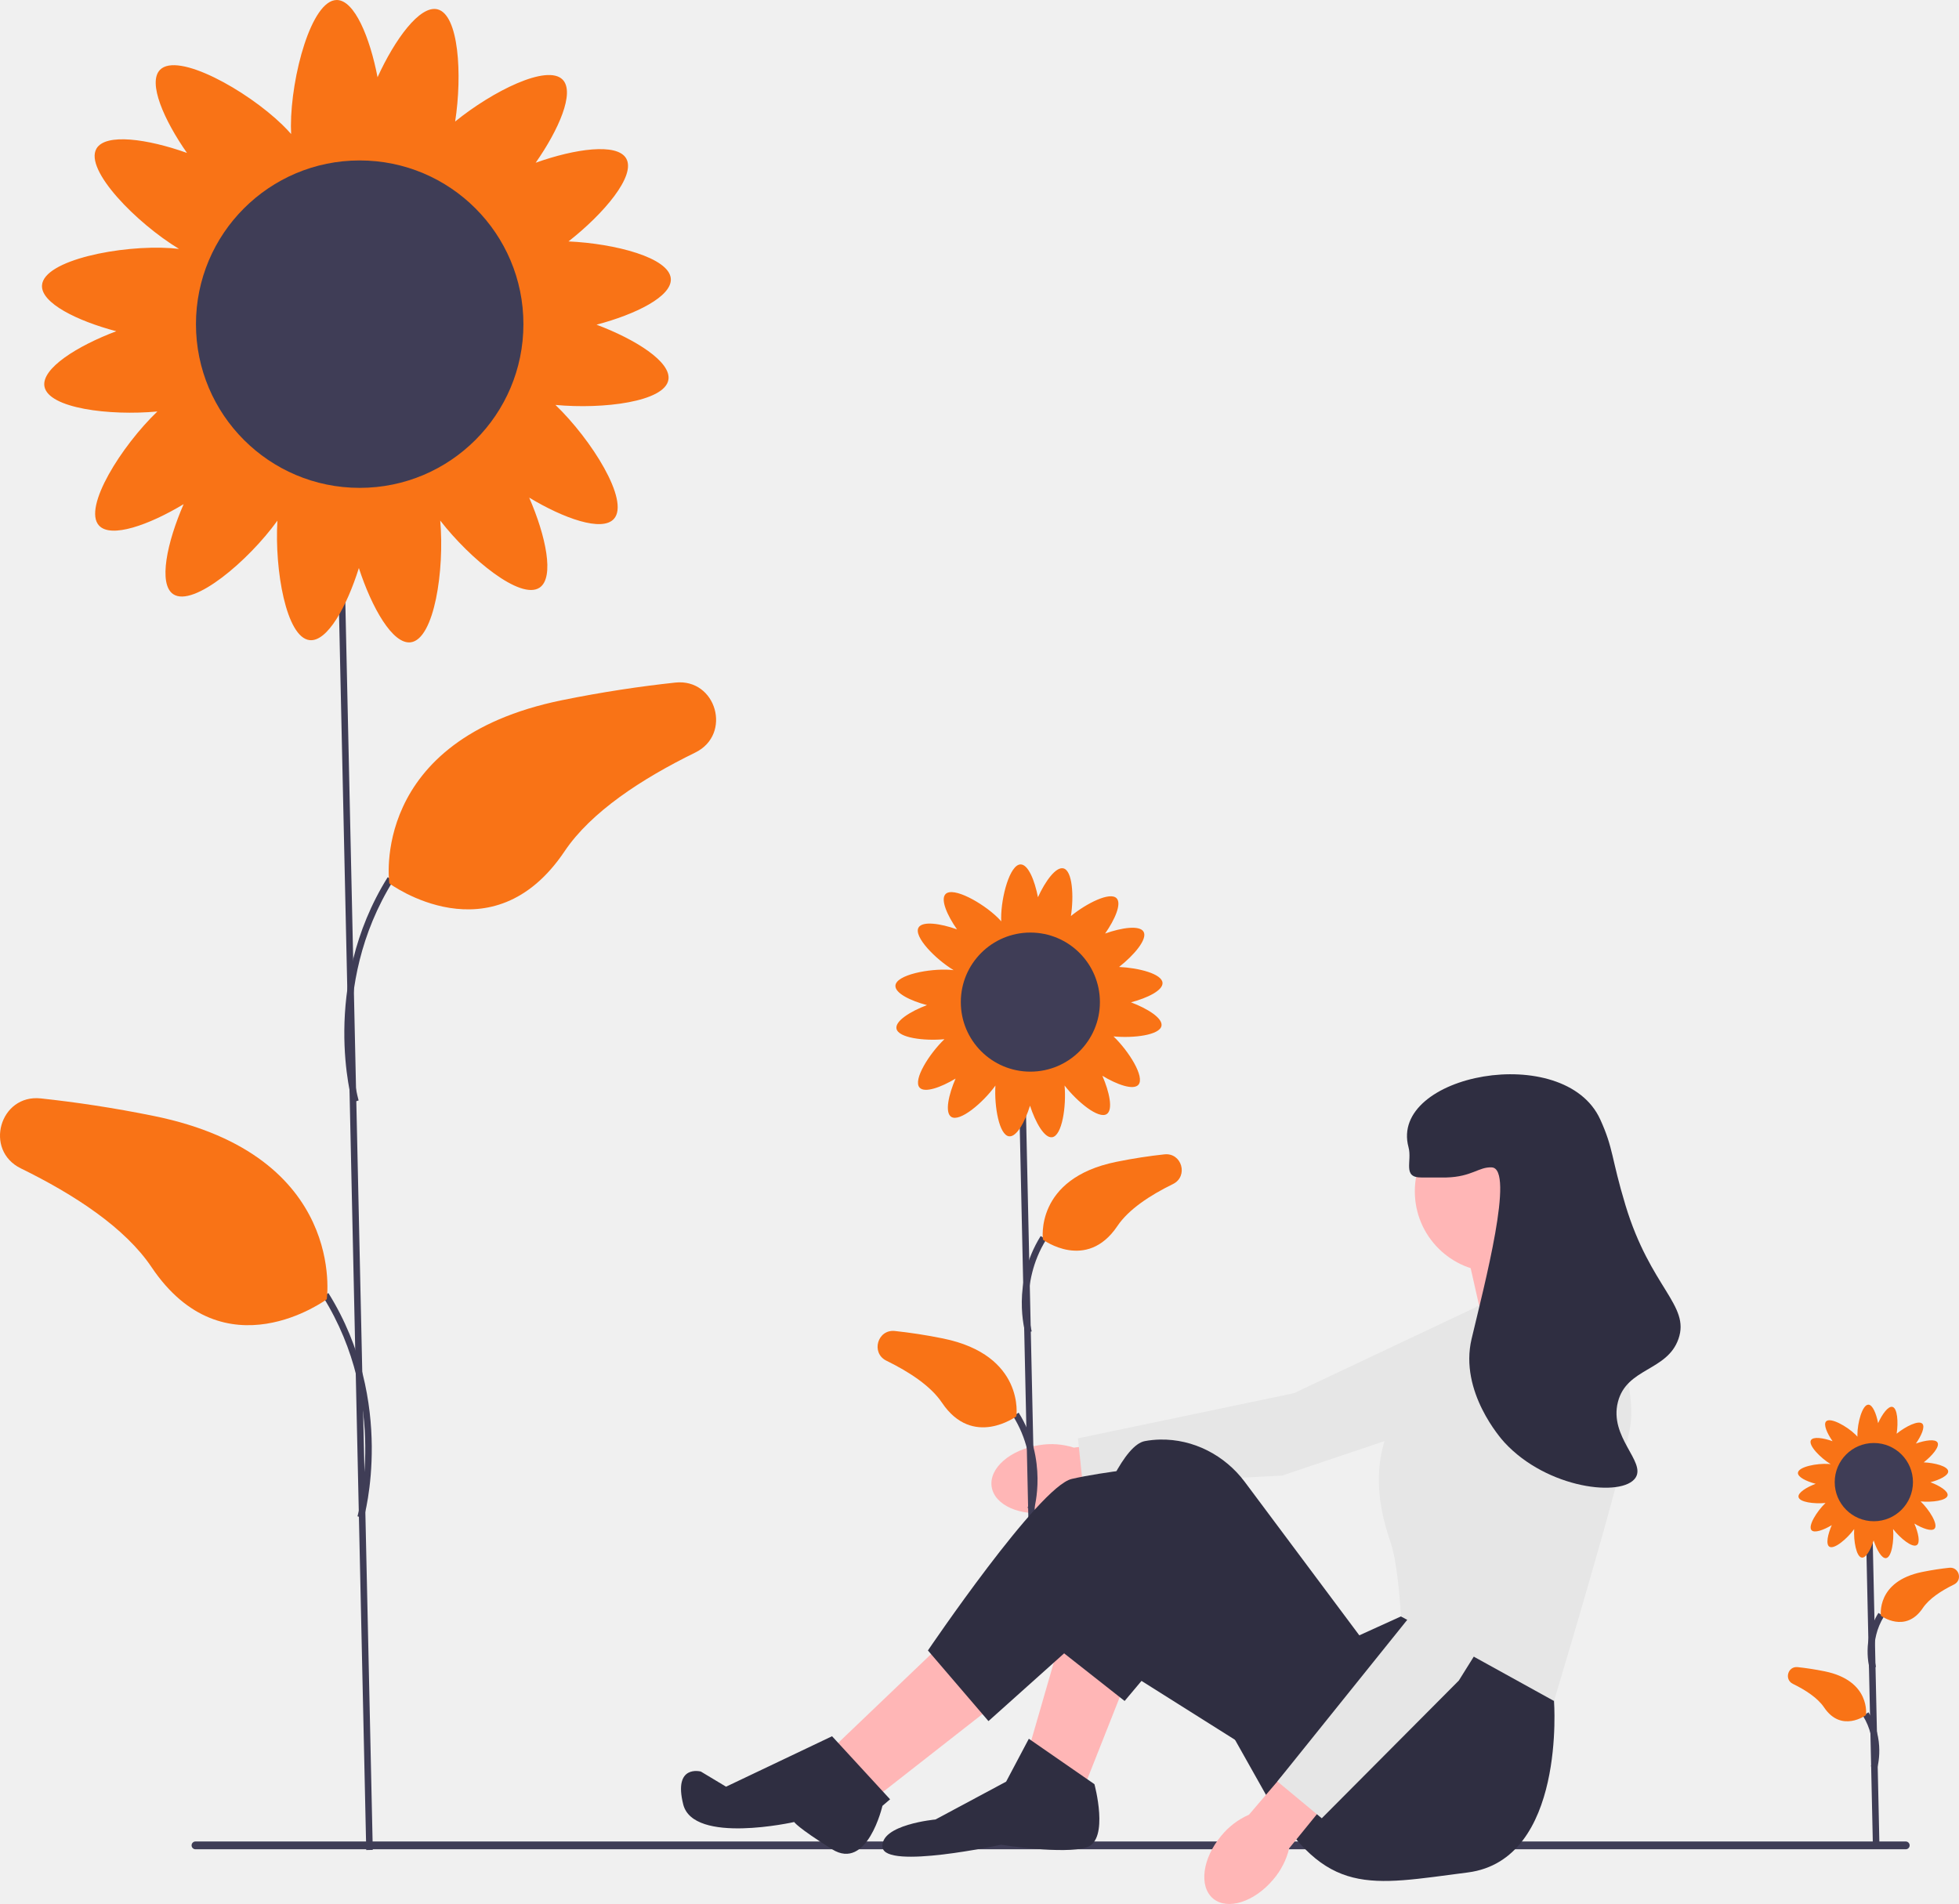
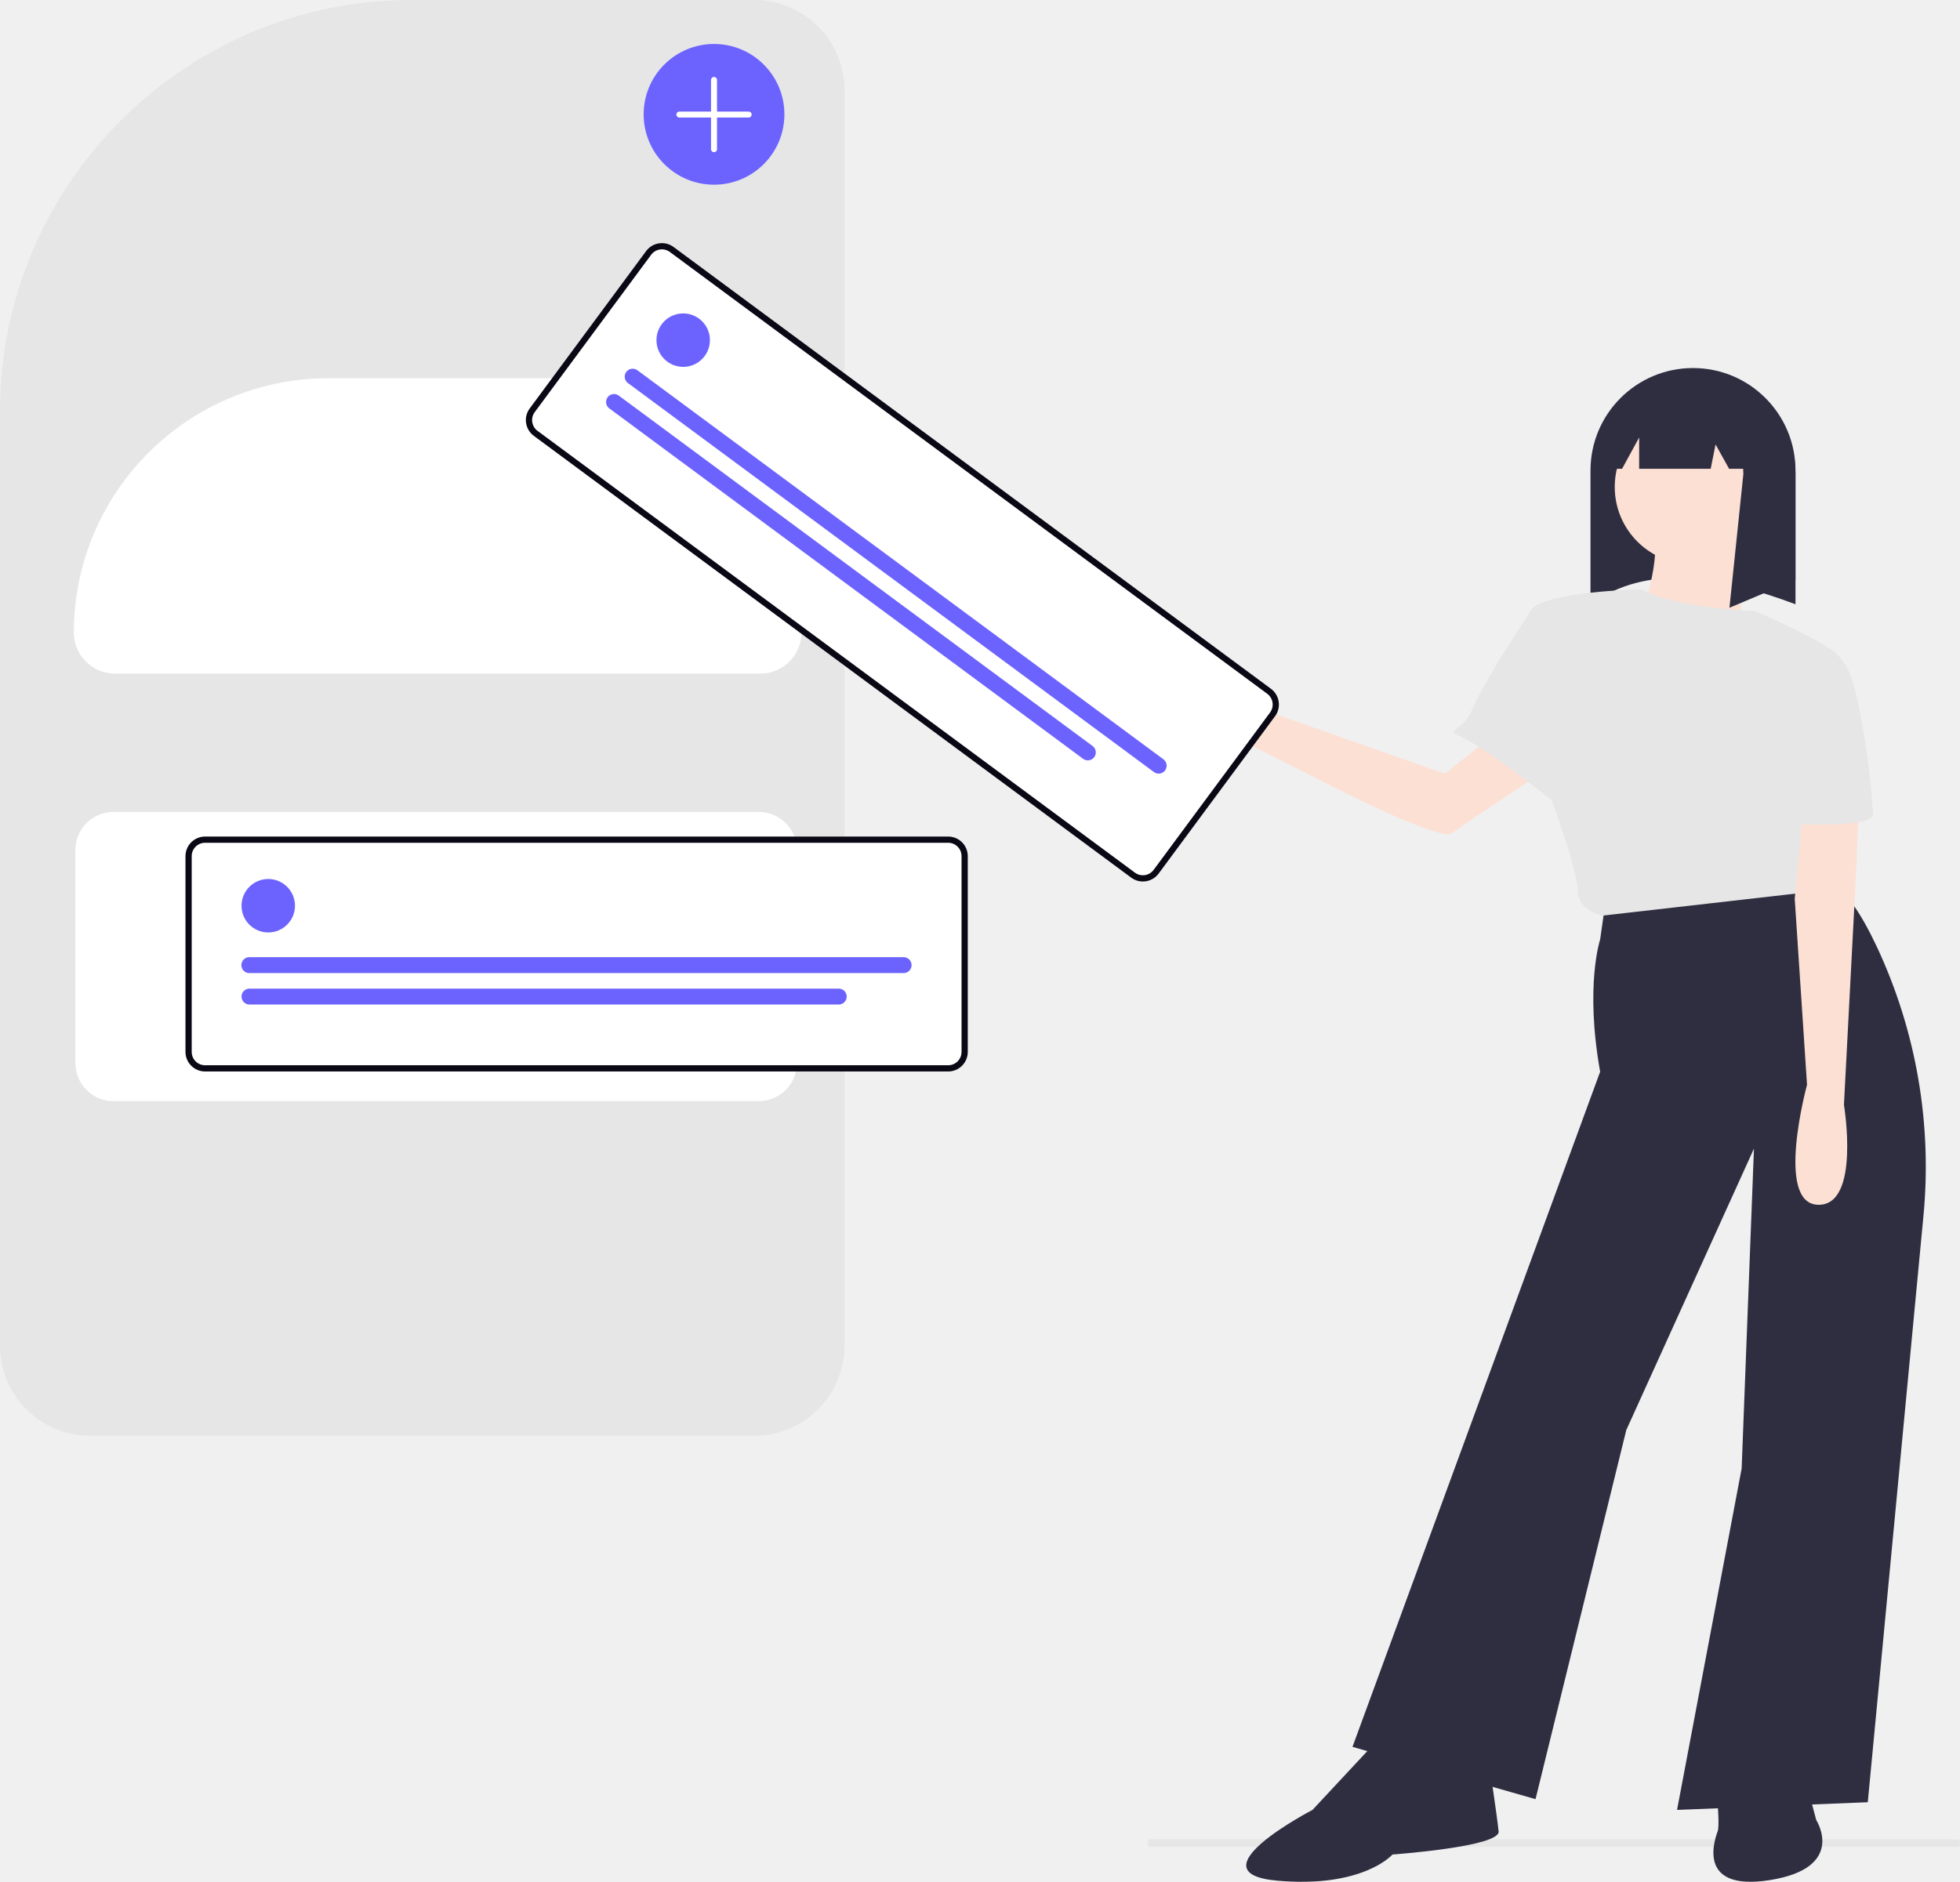
- <svg xmlns="http://www.w3.org/2000/svg" width="598.253" height="581.498" viewBox="0 0 598.253 581.498" role="img" artist="Katerina Limpitsouni" source="https://undraw.co/">
-   <path id="uuid-207e1ec5-f316-41d7-bdda-8b0dd0a2bd60-10770" d="M317.376,441.361c-8.897,1.364-15.405,7.059-14.536,12.721,.869,5.662,8.784,9.145,17.684,7.779,3.563-.497,6.954-1.839,9.892-3.915l37.623-6.254-2.511-14.872-37.538,5.312c-3.426-1.101-7.065-1.366-10.614-.772Z" fill="#ffb6b6" />
-   <polygon points="479.501 395.005 464.912 425.961 391.575 450.649 330.719 453.896 329.195 439.279 395.148 425.489 462.825 393.508 479.501 395.005" fill="#e6e6e6" />
-   <g>
-     <rect x="313.022" y="330.245" width="2.001" height="173.776" transform="translate(-9.1013 7.00975) rotate(-1.26066)" fill="#3f3d56" />
-     <path d="M313.154,407.168c-.181-.616-4.327-15.269,4.651-29.671l1.697,1.059c-8.49,13.618-4.47,27.907-4.429,28.051l-1.919,.562Z" fill="#3f3d56" />
-     <path d="M318.507,378.609s-2.729-18.655,22.414-23.775c5.238-1.067,10.163-1.796,14.677-2.281,5.329-.573,7.407,6.721,2.593,9.077-6.971,3.412-13.529,7.711-16.947,12.802-9.427,14.04-22.738,4.178-22.738,4.178Z" fill="#F97316" />
-     <path d="M315.74,461.115l-1.919-.562c.042-.144,4.061-14.433-4.429-28.051l1.697-1.059c8.978,14.402,4.832,29.055,4.651,29.671Z" fill="#3f3d56" />
-     <path d="M310.388,432.556s2.729-18.655-22.414-23.775c-5.238-1.067-10.163-1.796-14.677-2.281-5.329-.573-7.407,6.721-2.593,9.077,6.971,3.412,13.529,7.711,16.947,12.802,9.427,14.04,22.738,4.178,22.738,4.178Z" fill="#F97316" />
-     <path d="M345.383,306.122c5.061-1.334,9.794-3.66,9.637-5.96-.186-2.733-7.213-4.563-13.275-4.842,4.572-3.577,8.773-8.522,7.488-10.758-1.181-2.056-6.676-1.26-11.745,.551,3-4.289,5.109-9.122,3.503-10.776-2.001-2.06-9.102,1.496-13.948,5.427,.943-6.124,.466-13.853-2.28-14.553-2.298-.585-5.554,3.911-7.787,8.81-.987-5.14-2.984-10.02-5.29-10.02-3.284,0-5.947,9.902-5.947,16.354,0,.365,.01,.708,.026,1.036-.33-.382-.707-.781-1.138-1.2-4.628-4.495-13.587-9.484-15.875-7.127-1.606,1.654,.503,6.487,3.503,10.776-5.069-1.811-10.564-2.607-11.745-.551-1.587,2.763,5.197,9.659,10.711,13.003-.331-.04-.68-.074-1.05-.099-6.436-.439-16.497,1.543-16.721,4.82-.157,2.3,4.576,4.625,9.637,5.96-5.039,1.894-9.746,4.837-9.319,7.169,.519,2.831,8.429,3.821,14.648,3.241-4.646,4.458-9.684,12.444-7.582,14.784,1.541,1.715,6.506-.06,10.989-2.761-2.152,4.934-3.32,10.362-1.349,11.68,2.604,1.742,9.747-4.321,13.513-9.539-.384,6.383,1.144,15.152,4.174,15.498,2.291,.262,4.829-4.36,6.393-9.355,1.663,5.12,4.388,9.957,6.737,9.636,3.055-.417,4.387-9.405,3.817-15.793,3.885,5.003,10.422,10.353,12.889,8.704,1.971-1.318,.802-6.746-1.349-11.68,4.483,2.701,9.449,4.476,10.989,2.761,2.103-2.34-2.936-10.326-7.582-14.784,6.219,.58,14.129-.411,14.648-3.241,.427-2.332-4.28-5.275-9.319-7.169Zm-27.251,18.055c-1.301,.178-2.49,.431-3.395,1.078-.961-.954-2.365-1.245-3.925-1.423-1.747-.2-3.336-.219-4.547,.79-.443-1.232-1.533-2.107-2.802-2.956-1.091-.73-2.15-1.329-3.256-1.445-.086-1.351-.944-2.5-1.994-3.668-.669-.745-1.339-1.411-2.082-1.857,1.072-1.305,.949-2.955,.617-4.766-.237-1.292-.544-2.468-1.232-3.342,.909-1.004,1.136-2.419,1.243-3.986,.117-1.711,.068-3.263-.919-4.418,2.553,.325,3.784-1.266,4.929-3.259,.654-1.138,1.18-2.235,1.22-3.347,1.342-.178,2.43-1.112,3.524-2.239,.935-.963,1.73-1.916,2.029-3.013,1.071,.9,2.533,1.036,4.145,1.036,1.571,0,2.998-.129,4.061-.968,.825,.746,1.978,1.133,3.251,1.457,1.215,.309,2.361,.516,3.404,.308,.381,.869,1.057,1.659,1.83,2.454,1.094,1.127,2.182,2.061,3.524,2.239,.04,1.112,.566,2.208,1.22,3.347,.77,1.34,1.578,2.499,2.802,3.016-.143,.778-.128,1.635-.066,2.537,.107,1.567,.333,2.983,1.243,3.986-.688,.874-.995,2.051-1.232,3.342-.332,1.811-.455,3.461,.617,4.766-.743,.446-1.413,1.112-2.082,1.857-1.05,1.169-1.907,2.317-1.994,3.668-1.106,.116-2.165,.715-3.256,1.445-1.491,.997-2.732,2.031-2.971,3.635-1.119-.543-2.458-.472-3.904-.275Z" fill="#F97316" />
-     <circle cx="314.659" cy="306.053" r="21.239" fill="#3f3d56" />
+ <svg xmlns="http://www.w3.org/2000/svg" width="833.079" height="800" viewBox="0 0 833.079 800" role="img" artist="Katerina Limpitsouni" source="https://undraw.co/">
+   <g transform="translate(-718.419 -205.639)">
+     <path d="M613.443,749.725a3.16,3.16,0,0,1-.181,1.114c-.116.3-.274.461-.438.459H268.784c-.342,0-.619-.7-.619-1.573s.277-1.573.619-1.573h344.04c.164,0,.322.164.438.459a3.158,3.158,0,0,1,.181,1.114Z" transform="translate(938.054 239.488)" fill="#e6e6e6" />
+     <path d="M883.623,331.051l-33.768,26.616L778.3,332.52s-24.328-27.364-38.086-6.983c-4.712,6.98,26.149,19.876,29.06,21.074,7.279,3,77,41.248,83.835,36.229s45.274-30.4,45.274-30.4Z" transform="translate(482.682 176.877)" fill="#FCE0D4" />
+     <path d="M957.016,317.965c-32-11.959-62.448-17.617-87.132,0V261.108a43.566,43.566,0,0,1,43.566-43.566h0a43.566,43.566,0,0,1,43.566,43.566Z" transform="translate(524.558 144.559)" fill="#2f2e41" />
+     <path d="M901.224,389.035l-2.615,18.306s-6.538,19.614,0,56.226L793.348,750.582l77.8,22.229L909.723,615.9l54.265-119.644-5.23,135.989L931.3,777.387l81.07-3.269,23.624-248.875a220.453,220.453,0,0,0-19.754-114.76c-6.553-13.918-13.6-24.887-19.994-26.479C977.064,379.228,901.224,389.035,901.224,389.035Z" transform="translate(499.933 197.694)" fill="#2f2e41" />
+     <path d="M814.146,659.546l-26.805,28.767s-51.65,26.805-15.037,30.074,49.034-11.115,49.034-11.115S867.1,704,866.45,697.466s-3.923-28.113-3.923-28.113Z" transform="translate(488.942 286.768)" fill="#2f2e41" />
+     <path d="M911.284,665.59v20.267s.654,8.5,0,10.461-10.461,26.152,22.229,20.921,19.614-25.5,19.614-25.5l-7.846-29.421Z" transform="translate(537.273 287.661)" fill="#2f2e41" />
+     <circle cx="32.853" cy="32.853" r="32.853" transform="translate(1404.753 379.805)" fill="#FCE0D4" />
+     <path d="M931.029,270.451s-4.577,43.15,0,51S884.61,313.6,884.61,313.6s11.114-29.421,7.192-41.189S931.029,270.451,931.029,270.451Z" transform="translate(529.296 160.349)" fill="#FCE0D4" />
+     <path d="M976.127,387.558l10.461,28.767-97.415,11.114s-10.461-1.961-10.461-10.461S867.6,378.4,867.6,378.4s-27.221-22.063-40.3-27.947c-4.74-2.131,2.351-1.251,6.339-10.3,1.2-2.72,2.628-5.59,4.191-8.5,1.275-2.386,2.648-4.805,4.053-7.192,1.706-2.909,3.465-5.773,5.172-8.5,5.165-8.244,9.879-15.175,11.389-17.979,4.577-8.5,47.6-9.258,47.6-9.258,12.3,7.741,47.851,9.258,47.851,9.258s24.452,10.232,34.638,17.979C989.274,316.523,976.127,387.558,976.127,387.558Z" transform="translate(510.35 167.463)" fill="#e6e6e6" />
+     <path d="M939.692,228.3v-.78l-.927.052a43.6,43.6,0,0,0-37.47-7.487,43.411,43.411,0,0,1,16.723,8.64l-31.49,1.749L873.236,260.01h9l7.25-13.291V260.01H919.9l2.068-10.338,5.743,10.338h5.977c.037.737.094,1.469.094,2.215l-5.907,56.857,28.06-11.814V262.225A43.474,43.474,0,0,0,939.692,228.3Z" transform="translate(525.636 144.918)" fill="#2f2e41" />
+     <path d="M963.672,339.758l-1.961,51.65-5.23,100.03s7.192,43.15-11.114,42.5-4.577-51-4.577-51l-5.23-79.109,5.23-55.572Z" transform="translate(545.688 183.88)" fill="#FCE0D4" />
+     <path d="M973.04,382.035c0,5.884-33.016,4.25-33.016,4.25L922.7,295.735s24.452,10.232,34.638,17.979a30.7,30.7,0,0,1,5.8,8.5c.778,2.1,1.517,4.531,2.216,7.192.693,2.641,1.34,5.511,1.948,8.5a347.805,347.805,0,0,1,5.74,44.131Z" transform="translate(541.55 169.716)" fill="#e6e6e6" />
+     <path d="M588.98,759.85H306.641a38.344,38.344,0,0,1-38.3-38.3V324.361c0-96.437,78.456-174.893,174.893-174.893H588.981a38.343,38.343,0,0,1,38.3,38.3V721.549a38.344,38.344,0,0,1-38.3,38.3Z" transform="translate(450.079 56.171)" fill="#e6e6e6" />
+     <path d="M308.714,410.623a16.15,16.15,0,0,0-16.131,16.131v90.658a16.15,16.15,0,0,0,16.131,16.132H583.095a16.15,16.15,0,0,0,16.131-16.132V426.754a16.15,16.15,0,0,0-16.131-16.131Z" transform="translate(457.879 140.195)" fill="#fff" />
+     <path d="M583.916,396.688H309.536a17.472,17.472,0,0,1-17.453-17.453A108.235,108.235,0,0,1,400.195,271.123H583.916a17.472,17.472,0,0,1,17.453,17.453v90.658A17.474,17.474,0,0,1,583.916,396.688Z" transform="translate(457.718 95.312)" fill="#fff" />
+     <path d="M680.844,516.767H364.989a7.01,7.01,0,0,1-7-7V426.541a7.01,7.01,0,0,1,7-7H680.844a7.01,7.01,0,0,1,7,7v83.224A7.01,7.01,0,0,1,680.844,516.767Z" transform="translate(440.591 143.063)" fill="#fff" />
+     <path d="M681.166,518.41H365.31a8.333,8.333,0,0,1-8.324-8.324V426.863a8.334,8.334,0,0,1,8.324-8.324H681.166a8.334,8.334,0,0,1,8.324,8.324v83.224a8.334,8.334,0,0,1-8.324,8.324ZM365.31,421.182a5.687,5.687,0,0,0-5.681,5.681v83.224a5.687,5.687,0,0,0,5.681,5.681H681.166a5.687,5.687,0,0,0,5.681-5.681V426.863a5.687,5.687,0,0,0-5.681-5.681Z" transform="translate(440.269 142.742)" fill="#090814" />
+     <circle cx="11.363" cy="11.363" r="11.363" transform="translate(821.075 579.324)" fill="#6c63ff" />
+     <path d="M656.488,464.1h-278.1a3.384,3.384,0,1,1,0-6.767h278.1a3.384,3.384,0,0,1,0,6.767Z" transform="translate(446.067 155.223)" fill="#6c63ff" />
+     <path d="M628.855,474.214H378.391a3.384,3.384,0,0,1,0-6.768H628.855a3.384,3.384,0,1,1,0,6.768Z" transform="translate(446.067 158.477)" fill="#6c63ff" />
+     <path d="M928.461,704.029,674.526,516.194a7.011,7.011,0,0,1-1.466-9.794l49.492-66.908a7.01,7.01,0,0,1,9.794-1.465L986.281,625.861a7.01,7.01,0,0,1,1.465,9.794l-49.492,66.908a7.011,7.011,0,0,1-9.794,1.465Z" transform="translate(271.565 -126.333)" fill="#fff" />
+     <path d="M928,705.413,674.061,517.578a8.333,8.333,0,0,1-1.742-11.642l49.492-66.909a8.334,8.334,0,0,1,11.643-1.742L987.389,625.12a8.333,8.333,0,0,1,1.742,11.643l-49.492,66.908A8.333,8.333,0,0,1,928,705.413Zm-196.115-266a5.687,5.687,0,0,0-7.945,1.189l-49.492,66.908a5.687,5.687,0,0,0,1.189,7.945L929.569,703.288a5.687,5.687,0,0,0,7.945-1.189l49.492-66.908a5.688,5.688,0,0,0-1.189-7.945Z" transform="translate(271.243 -126.655)" fill="#090814" />
+     <circle cx="11.363" cy="11.363" r="11.363" transform="translate(997.439 338.882)" fill="#6c63ff" />
+     <path d="M927.457,647.552,703.879,482.173a3.384,3.384,0,1,1,4.024-5.441l223.578,165.38a3.384,3.384,0,0,1-4.024,5.441Z" transform="translate(281.48 -113.653)" fill="#6c63ff" />
+     <path d="M899.226,639.253,697.863,490.306a3.384,3.384,0,1,1,4.025-5.441L903.251,633.812a3.384,3.384,0,1,1-4.025,5.441Z" transform="translate(279.544 -111.036)" fill="#6c63ff" />
+     <circle cx="29.911" cy="29.911" r="29.911" transform="translate(991.996 224.338)" fill="#6c63ff" />
+     <path d="M14.726,30.729V17.273H1.272a1.272,1.272,0,1,1,0-2.544H14.726V1.272a1.273,1.273,0,0,1,2.547,0V14.729H30.727a1.272,1.272,0,1,1,0,2.544H17.273V30.729a1.273,1.273,0,0,1-2.547,0Z" transform="translate(1005.907 238.338)" fill="#fff" />
  </g>
-   <path d="M58.509,563.597c0,.66,.53,1.19,1.19,1.19H581.989c.66,0,1.19-.53,1.19-1.19,0-.66-.53-1.19-1.19-1.19H59.699c-.66,0-1.19,.53-1.19,1.19Z" fill="#3f3d56" />
-   <polygon points="344.239 512.546 331.142 545.675 314.192 534.118 324.208 499.449 344.239 512.546" fill="#ffb6b6" />
-   <polygon points="289.538 500.219 254.869 533.348 268.737 547.986 304.177 520.25 289.538 500.219" fill="#ffb6b6" />
-   <polygon points="485.998 392.359 485.613 389.662 476.753 372.328 447.477 380.032 452.87 403.915 485.998 392.359" fill="#ffb6b6" />
-   <path d="M473.671,507.923l.9,11.572s3.722,48.522-26.325,52.374c-30.047,3.852-43.144,7.704-60.864-22.342l-27.735-49.308-16.2,19.276-21.551-16.965s15.409-60.094,27.735-62.405c1.541-.289,3.082-.433,4.599-.465,10.205-.213,19.825,4.779,25.931,12.959l34.957,46.829,12.712-5.778,45.841,14.253Z" fill="#2f2e41" />
-   <path d="M307.258,544.134l6.934-13.097,20.031,13.868s4.623,16.949-2.311,19.261c-6.934,2.311-26.195-.77-26.195-.77,0,0-35.44,7.704-36.21,.77s16.179-8.475,16.179-8.475l21.572-11.556Z" fill="#2f2e41" />
-   <path d="M382.76,534.888l-53.545-33.738-27.35,24.493-18.49-21.572s33.899-50.078,43.915-52.389,26.195-3.852,26.195-3.852l49.308,45.455-20.031,41.603Z" fill="#2f2e41" />
-   <path d="M254.099,530.266l17.72,19.261-2.337,1.999s-4.597,20.022-15.383,13.249c-10.786-6.773-11.556-8.314-11.556-8.314,0,0-30.817,6.934-33.899-5.393-3.082-12.327,5.393-10.016,5.393-10.016l7.695,4.623,32.367-15.409Z" fill="#2f2e41" />
-   <circle cx="456.722" cy="363.853" r="24.654" fill="#ffb6b6" />
-   <path d="M450.944,398.908l35.44-10.786s13.868,32.358,11.556,46.996c-2.311,14.638-23.368,84.377-23.368,84.377l-46.741-25.825s-.77-15.409-3.082-22.342-9.63-28.121,6.549-45.841c16.179-17.72,19.646-26.58,19.646-26.58Z" fill="#e6e6e6" />
-   <g>
-     <rect x="107.344" y="155.95" width="2" height="409.099" transform="translate(-7.90461 2.47077) rotate(-1.26058)" fill="#3f3d56" />
-     <path d="M107.599,336.66c-.103-.35-10.018-35.358,10.799-68.751l1.697,1.058c-20.348,32.642-10.678,66.789-10.578,67.131l-1.919,.562Z" fill="#3f3d56" />
-     <path d="M118.901,269.809s-6.425-43.917,52.767-55.97c12.332-2.511,23.925-4.227,34.552-5.371,12.544-1.35,17.437,15.822,6.105,21.368-16.411,8.032-31.849,18.153-39.896,30.137-22.192,33.053-53.528,9.835-53.528,9.835Z" fill="#F97316" />
-     <path d="M111.09,463.66l-1.919-.562c.1-.341,9.751-34.521-10.578-67.131l1.697-1.059c20.817,33.394,10.902,68.402,10.799,68.752Z" fill="#3f3d56" />
-     <path d="M99.788,396.809s6.425-43.917-52.767-55.97c-12.332-2.511-23.925-4.227-34.552-5.371-12.544-1.35-17.437,15.822-6.105,21.368,16.411,8.032,31.849,18.153,39.896,30.137,22.192,33.053,53.528,9.835,53.528,9.835Z" fill="#F97316" />
-     <path d="M182.173,99.161c11.915-3.141,23.056-8.615,22.687-14.03-.439-6.433-16.98-10.743-31.251-11.399,10.764-8.421,20.654-20.061,17.629-25.326-2.781-4.84-15.715-2.965-27.649,1.298,7.062-10.097,12.028-21.475,8.246-25.368-4.71-4.85-21.428,3.521-32.837,12.775,2.221-14.416,1.098-32.613-5.368-34.26-5.409-1.377-13.076,9.208-18.332,20.739-2.323-12.101-7.026-23.589-12.454-23.589-7.732,0-14,23.312-14,38.5,0,.859,.023,1.667,.062,2.439-.776-.9-1.665-1.84-2.68-2.825-10.895-10.581-31.986-22.326-37.373-16.779-3.781,3.894,1.184,15.271,8.246,25.368-11.934-4.263-24.869-6.138-27.649-1.298-3.736,6.503,12.234,22.738,25.215,30.611-.78-.094-1.6-.173-2.473-.233-15.153-1.034-38.837,3.633-39.364,11.347-.37,5.415,10.772,10.889,22.687,14.03-11.862,4.459-22.945,11.387-21.939,16.878,1.221,6.664,19.842,8.996,34.484,7.631-10.938,10.495-22.799,29.295-17.849,34.805,3.627,4.038,15.316-.142,25.871-6.5-5.065,11.616-7.816,24.393-3.177,27.497,6.131,4.101,22.947-10.173,31.813-22.456-.903,15.027,2.692,35.671,9.826,36.486,5.393,.616,11.369-10.265,15.05-22.024,3.914,12.053,10.33,23.44,15.861,22.685,7.192-.981,10.327-22.142,8.985-37.18,9.145,11.778,24.536,24.374,30.342,20.49,4.64-3.104,1.889-15.881-3.177-27.497,10.554,6.359,22.243,10.538,25.871,6.5,4.95-5.51-6.911-24.31-17.849-34.805,14.641,1.365,33.263-.967,34.484-7.631,1.006-5.49-10.077-12.419-21.939-16.878Zm-64.154,42.505c-3.063,.418-5.863,1.015-7.993,2.539-2.262-2.246-5.567-2.93-9.241-3.35-4.114-.47-7.852-.515-10.703,1.859-1.043-2.899-3.608-4.959-6.596-6.958-2.569-1.719-5.061-3.129-7.665-3.401-.203-3.181-2.223-5.885-4.694-8.636-1.576-1.754-3.152-3.322-4.902-4.371,2.524-3.073,2.233-6.957,1.452-11.22-.557-3.04-1.281-5.811-2.9-7.869,2.141-2.362,2.673-5.695,2.925-9.384,.275-4.028,.161-7.681-2.165-10.401,6.009,.764,8.909-2.979,11.604-7.671,1.54-2.68,2.778-5.262,2.872-7.879,3.16-.42,5.72-2.618,8.297-5.271,2.201-2.266,4.073-4.51,4.776-7.093,2.522,2.119,5.963,2.44,9.759,2.44,3.698,0,7.059-.305,9.561-2.279,1.943,1.756,4.658,2.666,7.653,3.429,2.859,.728,5.559,1.215,8.013,.725,.896,2.047,2.489,3.905,4.308,5.778,2.576,2.653,5.136,4.851,8.297,5.271,.094,2.617,1.332,5.199,2.872,7.879,1.812,3.155,3.716,5.883,6.595,7.1-.336,1.833-.3,3.85-.155,5.972,.252,3.689,.785,7.022,2.925,9.384-1.619,2.058-2.343,4.828-2.9,7.869-.781,4.263-1.072,8.147,1.452,11.22-1.749,1.049-3.326,2.617-4.902,4.371-2.471,2.751-4.491,5.455-4.694,8.636-2.605,.272-5.096,1.683-7.665,3.401-3.509,2.347-6.432,4.78-6.993,8.558-2.633-1.277-5.785-1.112-9.19-.648Z" fill="#F97316" />
-     <circle cx="109.844" cy="99" r="50" fill="#3f3d56" />
-   </g>
-   <g>
-     <rect x="570.888" y="466.263" width="2" height="97.749" transform="translate(-11.19664 12.70857) rotate(-1.26084)" fill="#3f3d56" />
-     <path d="M570.979,509.655c-.104-.354-2.488-8.779,2.665-17.045l1.697,1.059c-4.665,7.482-2.465,15.347-2.443,15.425l-1.919,.562Z" fill="#3f3d56" />
-     <path d="M574.41,493.468s-1.535-10.493,12.608-13.373c2.947-.6,5.717-1.01,8.256-1.283,2.997-.323,4.166,3.78,1.459,5.106-3.921,1.919-7.61,4.337-9.533,7.201-5.303,7.898-12.79,2.35-12.79,2.35Z" fill="#F97316" />
-     <path d="M573.274,540l-1.919-.562c.022-.078,2.222-7.941-2.443-15.424l1.697-1.059c5.153,8.266,2.769,16.689,2.665,17.044Z" fill="#3f3d56" />
-     <path d="M569.843,523.813s1.535-10.493-12.608-13.373c-2.947-.6-5.717-1.01-8.256-1.283-2.997-.323-4.166,3.78-1.459,5.106,3.921,1.919,7.61,4.337,9.533,7.201,5.303,7.898,12.79,2.35,12.79,2.35Z" fill="#F97316" />
-     <path d="M589.528,452.693c2.847-.751,5.509-2.059,5.421-3.352-.105-1.537-4.057-2.567-7.467-2.724,2.572-2.012,4.935-4.793,4.212-6.051-.664-1.156-3.755-.709-6.606,.31,1.687-2.413,2.874-5.131,1.97-6.061-1.125-1.159-5.12,.841-7.846,3.052,.531-3.445,.262-7.793-1.283-8.186-1.292-.329-3.124,2.2-4.38,4.955-.555-2.891-1.679-5.636-2.976-5.636-1.847,0-3.345,5.57-3.345,9.199,0,.205,.005,.398,.015,.583-.185-.215-.398-.44-.64-.675-2.603-2.528-7.643-5.335-8.93-4.009-.904,.93,.283,3.649,1.97,6.061-2.851-1.019-5.942-1.467-6.606-.31-.893,1.554,2.923,5.433,6.025,7.314-.186-.022-.382-.041-.591-.056-3.621-.247-9.28,.868-9.405,2.711-.088,1.294,2.574,2.602,5.421,3.352-2.834,1.065-5.482,2.721-5.242,4.033,.292,1.592,4.741,2.15,8.239,1.823-2.614,2.508-5.448,7-4.265,8.316,.867,.965,3.66-.034,6.181-1.553-1.21,2.776-1.868,5.828-.759,6.57,1.465,.98,5.483-2.431,7.601-5.366-.216,3.591,.643,8.523,2.348,8.718,1.289,.147,2.716-2.453,3.596-5.262,.935,2.88,2.468,5.601,3.79,5.42,1.718-.234,2.467-5.291,2.147-8.884,2.185,2.814,5.863,5.824,7.25,4.896,1.109-.742,.451-3.795-.759-6.57,2.522,1.519,5.315,2.518,6.181,1.553,1.183-1.317-1.651-5.809-4.265-8.316,3.498,.326,7.948-.231,8.239-1.823,.24-1.312-2.408-2.967-5.242-4.033Zm-15.329,10.156c-.732,.1-1.401,.242-1.91,.607-.541-.537-1.33-.7-2.208-.8-.983-.112-1.876-.123-2.557,.444-.249-.693-.862-1.185-1.576-1.663-.614-.411-1.209-.748-1.832-.813-.049-.76-.531-1.406-1.122-2.064-.377-.419-.753-.794-1.171-1.044,.603-.734,.534-1.662,.347-2.681-.133-.726-.306-1.388-.693-1.88,.511-.564,.639-1.361,.699-2.242,.066-.963,.038-1.835-.517-2.485,1.436,.183,2.129-.712,2.773-1.833,.368-.64,.664-1.257,.686-1.883,.755-.1,1.367-.626,1.982-1.259,.526-.541,.973-1.078,1.141-1.695,.603,.506,1.425,.583,2.332,.583,.884,0,1.687-.073,2.285-.545,.464,.42,1.113,.637,1.829,.819,.683,.174,1.328,.29,1.915,.173,.214,.489,.595,.933,1.029,1.381,.616,.634,1.227,1.159,1.982,1.259,.022,.625,.318,1.242,.686,1.883,.433,.754,.888,1.406,1.576,1.696-.08,.438-.072,.92-.037,1.427,.06,.882,.187,1.678,.699,2.242-.387,.492-.56,1.154-.693,1.88-.187,1.019-.256,1.947,.347,2.681-.418,.251-.795,.625-1.171,1.044-.59,.657-1.073,1.303-1.122,2.064-.622,.065-1.218,.402-1.832,.813-.838,.561-1.537,1.142-1.671,2.045-.629-.305-1.382-.266-2.196-.155Z" fill="#F97316" />
-     <circle cx="572.246" cy="452.655" r="11.947" fill="#3f3d56" />
-   </g>
-   <g>
-     <path id="uuid-fcc96ddd-8a9b-4008-9e3e-ba4d42e134c9-10771" d="M372.943,560.684c-5.768,6.91-6.877,15.487-2.479,19.157,4.398,3.67,12.637,1.043,18.406-5.87,2.342-2.73,3.997-5.981,4.825-9.481l24.068-29.586-11.724-9.488-24.628,28.823c-3.297,1.441-6.201,3.651-8.468,6.445Z" fill="#ffb6b6" />
-     <polygon points="478.127 414.451 486.504 447.631 445.506 513.259 403.652 555.323 390.087 544.068 432.297 491.549 464.291 423.879 478.127 414.451" fill="#e6e6e6" />
-   </g>
-   <path d="M433.994,359.616c6.323-.015,6.682,.027,7.704,0,7.842-.207,9.893-3.292,13.868-3.082,7.095,.376-2.269,35.945-6.163,52.389-3.819,16.127,9.088,30.579,10.016,31.588,13.101,14.248,36.114,16.854,40.062,10.786,3.196-4.911-8.131-12.379-5.393-23.113,2.677-10.493,15.036-9.376,18.49-19.261,3.618-10.352-8.54-15.573-16.179-40.833-4.387-14.507-3.611-17.21-7.704-26.195-10.942-24.016-64.574-13.791-58.553,8.475,1.165,4.307-1.935,9.259,3.852,9.245Z" fill="#2f2e41" />
</svg>
